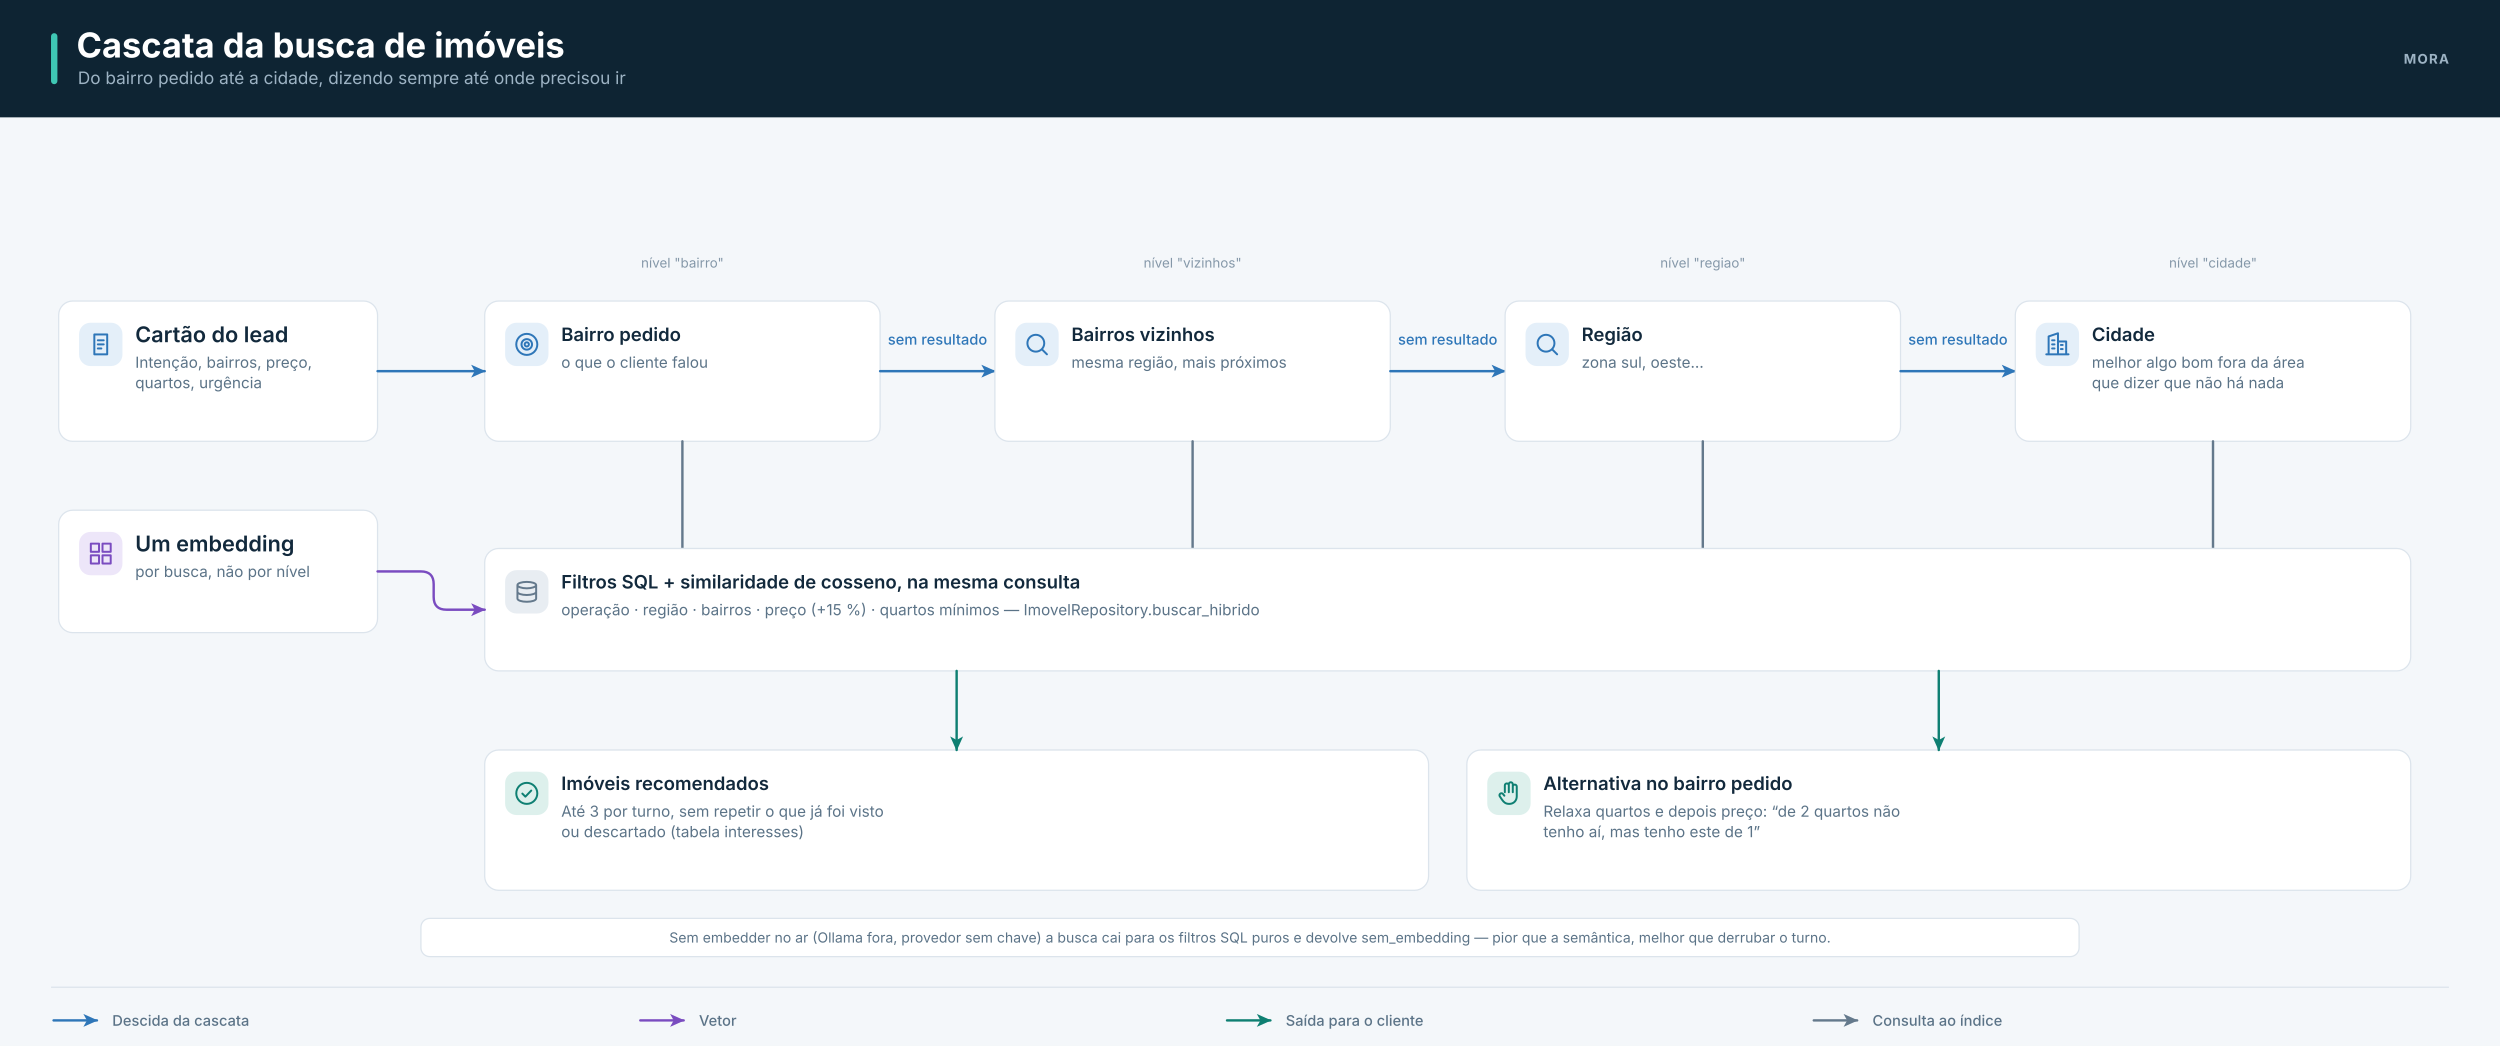
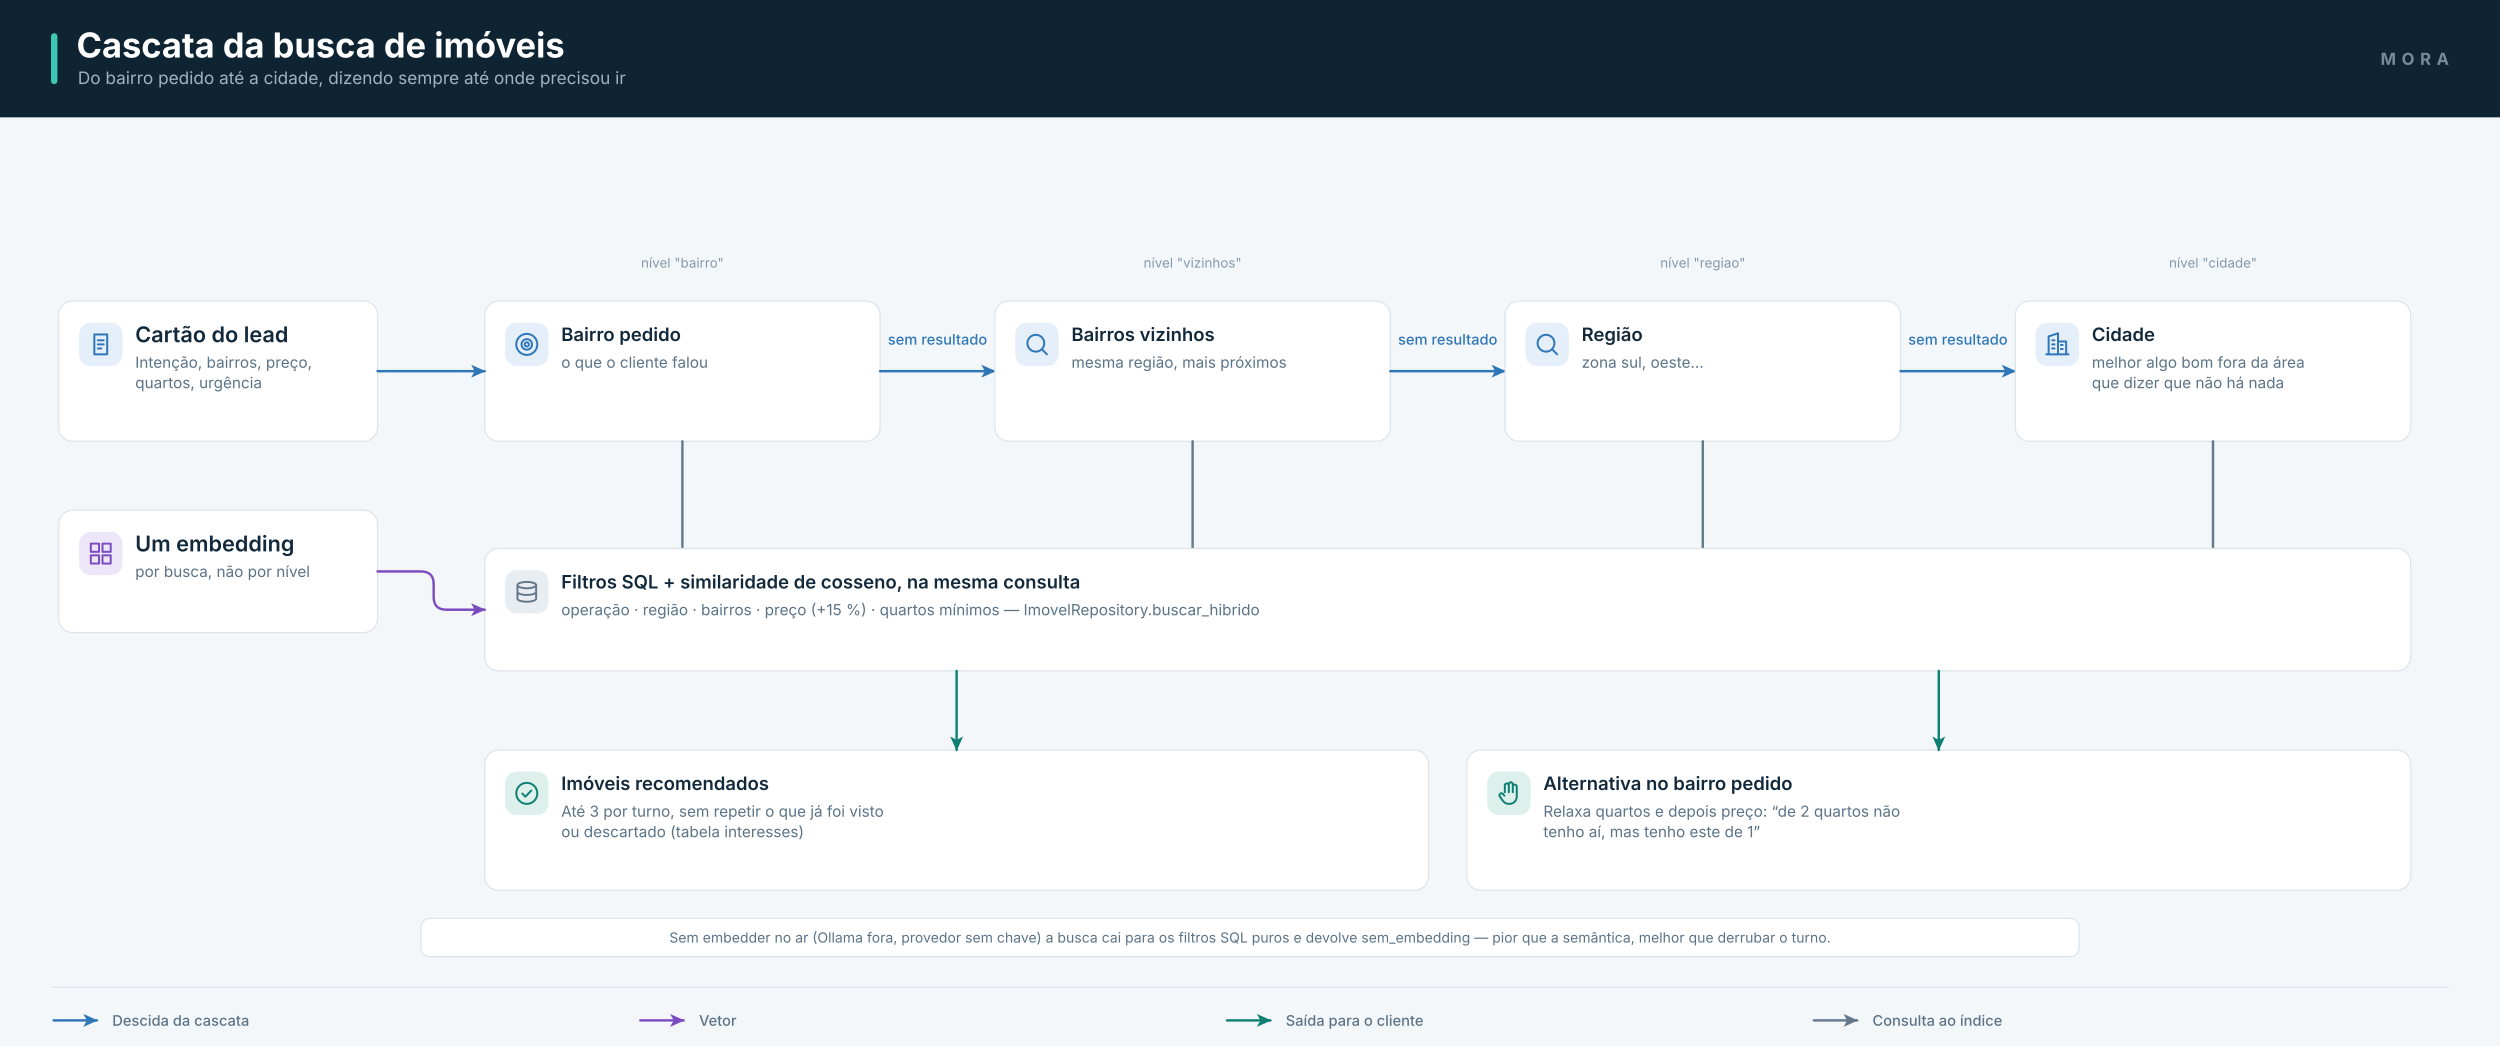
<svg xmlns="http://www.w3.org/2000/svg" viewBox="0 0 1960 820" width="1960" height="820" role="img" aria-label="A busca tenta o bairro pedido, depois os vizinhos, a região e a cidade; o nível alcançado vai para o prompt e o agente não afirma indisponibilidade fora dele.">
  <style>
  text{font-family:Inter,'Segoe UI',system-ui,-apple-system,'Helvetica Neue',Arial,sans-serif;dominant-baseline:middle}
  .t-tit{font-size:17px;font-weight:600;fill:#12293C}
  .t-tit-s{font-size:14.5px;font-weight:600;fill:#12293C}
  .t-sub{font-size:12px;font-weight:400;fill:#5B7387}
  .t-sub-s{font-size:11px;font-weight:400;fill:#5B7387}
  .t-mini{font-size:10.5px;font-weight:400;fill:#8497A8}
  .t-grp{font-size:12px;font-weight:700;fill:#2C5F84;letter-spacing:.07em}
  .t-grp-s{font-size:11px;font-weight:400;fill:#8497A8}
  .t-seta{font-size:11.5px;font-weight:500}
  .t-leg{font-size:11.5px;font-weight:500;fill:#5B7387}
  .t-rod{font-size:10px;font-weight:700;fill:#8497A8;letter-spacing:.09em}
  .t-cab{font-size:27px;font-weight:700;fill:#FFFFFF}
  .t-cab-s{font-size:13.5px;font-weight:400;fill:#9DB3C4}
-   .t-cab-r{font-size:10.5px;font-weight:700;fill:#9DB3C4;letter-spacing:.09em}
+   .t-cab-r{font-size:13px;font-weight:700;fill:#9DB3C4;letter-spacing:.34em;opacity:.72}
  .cartao{fill:#FFFFFF;stroke:#DCE4EC;stroke-width:1}
  .grupo{fill:#E9F1F8;stroke:#D5E2EE;stroke-width:1}
  .linha{stroke:#DCE4EC;stroke-width:1}
  .s-azul{stroke:#2E76B8} .f-azul{fill:#2E76B8} .x-azul{fill:#2E76B8}
  .s-verde{stroke:#0E7F72} .f-verde{fill:#0E7F72} .x-verde{fill:#0E7F72}
  .s-roxo{stroke:#7A4CC0} .f-roxo{fill:#7A4CC0} .x-roxo{fill:#7A4CC0}
  .s-cinza{stroke:#64798C} .f-cinza{fill:#64798C} .x-cinza{fill:#64798C}
  .s-ambar{stroke:#A9701A} .f-ambar{fill:#A9701A} .x-ambar{fill:#A9701A}
  .s-vermelho{stroke:#B04437} .f-vermelho{fill:#B04437} .x-vermelho{fill:#B04437}
  .s-tinta2{stroke:#5B7387} .f-tinta2{fill:#5B7387} .x-tinta2{fill:#5B7387}
  .aresta{fill:none;stroke-width:1.9;stroke-linecap:round;stroke-linejoin:round}
</style>
  <defs>
    <marker id="p-azul" viewBox="0 0 10 10" refX="8.5" refY="5" markerWidth="7" markerHeight="7" orient="auto-start-reverse">
      <path d="M0.5 1.2 9 5 0.5 8.8 2.6 5z" class="f-azul" />
    </marker>
    <marker id="p-verde" viewBox="0 0 10 10" refX="8.5" refY="5" markerWidth="7" markerHeight="7" orient="auto-start-reverse">
      <path d="M0.5 1.2 9 5 0.5 8.8 2.6 5z" class="f-verde" />
    </marker>
    <marker id="p-roxo" viewBox="0 0 10 10" refX="8.5" refY="5" markerWidth="7" markerHeight="7" orient="auto-start-reverse">
      <path d="M0.5 1.2 9 5 0.5 8.8 2.6 5z" class="f-roxo" />
    </marker>
    <marker id="p-cinza" viewBox="0 0 10 10" refX="8.5" refY="5" markerWidth="7" markerHeight="7" orient="auto-start-reverse">
      <path d="M0.5 1.2 9 5 0.5 8.8 2.6 5z" class="f-cinza" />
    </marker>
    <marker id="p-ambar" viewBox="0 0 10 10" refX="8.5" refY="5" markerWidth="7" markerHeight="7" orient="auto-start-reverse">
      <path d="M0.5 1.2 9 5 0.5 8.8 2.6 5z" class="f-ambar" />
    </marker>
    <marker id="p-vermelho" viewBox="0 0 10 10" refX="8.5" refY="5" markerWidth="7" markerHeight="7" orient="auto-start-reverse">
      <path d="M0.5 1.2 9 5 0.5 8.8 2.6 5z" class="f-vermelho" />
    </marker>
    <marker id="p-tinta2" viewBox="0 0 10 10" refX="8.5" refY="5" markerWidth="7" markerHeight="7" orient="auto-start-reverse">
      <path d="M0.5 1.2 9 5 0.5 8.8 2.6 5z" class="f-tinta2" />
    </marker>
  </defs>
  <rect width="1960" height="820" fill="#F4F7FA" />
  <rect width="1960" height="92" fill="#0E2433" />
  <rect x="40" y="26" width="5" height="40" rx="2.5" fill="#3FC7B4" />
  <text x="60" y="35.0" class="t-cab">Cascata da busca de imóveis</text>
  <text x="61" y="61.0" class="t-cab-s">Do bairro pedido até a cidade, dizendo sempre até onde precisou ir</text>
  <text x="1920" y="46.0" class="t-cab-r" text-anchor="end">MORA</text>
  <rect x="46" y="236" width="250" height="110" rx="11" class="cartao" />
  <rect x="62" y="253" width="34" height="34" rx="9" fill="#E4EFF9" />
  <g transform="translate(68.0,259.0) scale(0.9167)" fill="none" stroke="#2E76B8" stroke-width="1.7" stroke-linecap="round" stroke-linejoin="round">
    <path d="M6.5 3.5h11v17h-11zM9.5 8.5h5M9.5 12h5M9.5 15.5h3" />
  </g>
  <text x="106" y="262" class="t-tit">Cartão do lead</text>
  <text x="106" y="284" class="t-sub">Intenção, bairros, preço,</text>
  <text x="106" y="300" class="t-sub">quartos, urgência</text>
  <rect x="46" y="400" width="250" height="96" rx="11" class="cartao" />
  <rect x="62" y="417" width="34" height="34" rx="9" fill="#EDE6F9" />
  <g transform="translate(68.0,423.0) scale(0.9167)" fill="none" stroke="#7A4CC0" stroke-width="1.7" stroke-linecap="round" stroke-linejoin="round">
    <path d="M3.5 3.5h7v7h-7zM13.5 3.5h7v7h-7zM3.5 13.5h7v7h-7zM13.5 13.5h7v7h-7z" />
  </g>
  <text x="106" y="426" class="t-tit">Um embedding</text>
  <text x="106" y="448" class="t-sub">por busca, não por nível</text>
  <rect x="380" y="236" width="310" height="110" rx="11" class="cartao" />
  <rect x="396" y="253" width="34" height="34" rx="9" fill="#E4EFF9" />
  <g transform="translate(402.0,259.0) scale(0.9167)" fill="none" stroke="#2E76B8" stroke-width="1.7" stroke-linecap="round" stroke-linejoin="round">
    <path d="M12 21a9 9 0 1 0 0-18 9 9 0 0 0 0 18zM12 16.5a4.5 4.5 0 1 0 0-9 4.5 4.5 0 0 0 0 9zM12 13.8a1.8 1.8 0 1 0 0-3.6 1.8 1.8 0 0 0 0 3.6z" />
  </g>
  <text x="440" y="262" class="t-tit-s">Bairro pedido</text>
  <text x="440" y="284" class="t-sub">o que o cliente falou</text>
  <text x="535.0" y="206" class="t-mini" text-anchor="middle">nível "bairro"</text>
  <path d="M690.0 291.0 L780.0 291.0" class="aresta s-azul" marker-end="url(#p-azul)" />
  <text x="735.0" y="266" class="t-seta x-azul" text-anchor="middle">sem resultado</text>
  <path d="M535.0 346.0 L535.0 430.0" class="aresta s-cinza" />
  <rect x="780" y="236" width="310" height="110" rx="11" class="cartao" />
  <rect x="796" y="253" width="34" height="34" rx="9" fill="#E4EFF9" />
  <g transform="translate(802.0,259.0) scale(0.9167)" fill="none" stroke="#2E76B8" stroke-width="1.7" stroke-linecap="round" stroke-linejoin="round">
    <path d="M11 18.2a7.2 7.2 0 1 0 0-14.4 7.2 7.2 0 0 0 0 14.4zM16.4 16.4 20.5 20.5" />
  </g>
  <text x="840" y="262" class="t-tit-s">Bairros vizinhos</text>
  <text x="840" y="284" class="t-sub">mesma região, mais próximos</text>
  <text x="935.0" y="206" class="t-mini" text-anchor="middle">nível "vizinhos"</text>
  <path d="M1090.0 291.0 L1180.0 291.0" class="aresta s-azul" marker-end="url(#p-azul)" />
  <text x="1135.0" y="266" class="t-seta x-azul" text-anchor="middle">sem resultado</text>
  <path d="M935.0 346.0 L935.0 430.0" class="aresta s-cinza" />
  <rect x="1180" y="236" width="310" height="110" rx="11" class="cartao" />
  <rect x="1196" y="253" width="34" height="34" rx="9" fill="#E4EFF9" />
  <g transform="translate(1202.0,259.0) scale(0.9167)" fill="none" stroke="#2E76B8" stroke-width="1.7" stroke-linecap="round" stroke-linejoin="round">
    <path d="M11 18.2a7.2 7.2 0 1 0 0-14.4 7.2 7.2 0 0 0 0 14.4zM16.4 16.4 20.5 20.5" />
  </g>
  <text x="1240" y="262" class="t-tit-s">Região</text>
  <text x="1240" y="284" class="t-sub">zona sul, oeste…</text>
  <text x="1335.0" y="206" class="t-mini" text-anchor="middle">nível "regiao"</text>
  <path d="M1490.0 291.0 L1580.0 291.0" class="aresta s-azul" marker-end="url(#p-azul)" />
  <text x="1535.0" y="266" class="t-seta x-azul" text-anchor="middle">sem resultado</text>
  <path d="M1335.0 346.0 L1335.0 430.0" class="aresta s-cinza" />
  <rect x="1580" y="236" width="310" height="110" rx="11" class="cartao" />
  <rect x="1596" y="253" width="34" height="34" rx="9" fill="#E4EFF9" />
  <g transform="translate(1602.0,259.0) scale(0.9167)" fill="none" stroke="#2E76B8" stroke-width="1.7" stroke-linecap="round" stroke-linejoin="round">
    <path d="M4.5 20.5V5.2l8-2.7v18M12.5 20.5h7V9.5h-7M7.5 8.5h2M7.5 12h2M7.5 15.5h2M15 12.5h1.5M15 16h1.5M2.5 20.5h19" />
  </g>
  <text x="1640" y="262" class="t-tit-s">Cidade</text>
  <text x="1640" y="284" class="t-sub">melhor algo bom fora da área</text>
  <text x="1640" y="300" class="t-sub">que dizer que não há nada</text>
  <text x="1735.0" y="206" class="t-mini" text-anchor="middle">nível "cidade"</text>
  <path d="M1735.0 346.0 L1735.0 430.0" class="aresta s-cinza" />
  <rect x="380" y="430" width="1510" height="96" rx="11" class="cartao" />
  <rect x="396" y="447" width="34" height="34" rx="9" fill="#E8EDF2" />
  <g transform="translate(402.0,453.0) scale(0.9167)" fill="none" stroke="#64798C" stroke-width="1.7" stroke-linecap="round" stroke-linejoin="round">
    <path d="M12 3.5c4.4 0 8 1.2 8 2.7S16.4 9 12 9 4 7.7 4 6.2 7.6 3.5 12 3.5zM4 6.2v11.6c0 1.5 3.6 2.7 8 2.7s8-1.2 8-2.7V6.2M4 12c0 1.5 3.6 2.7 8 2.7s8-1.2 8-2.7" />
  </g>
  <text x="440" y="456" class="t-tit-s">Filtros SQL + similaridade de cosseno, na mesma consulta</text>
  <text x="440" y="478" class="t-sub">operação · região · bairros · preço (+15 %) · quartos mínimos — ImovelRepository.buscar_hibrido</text>
  <rect x="380" y="588" width="740" height="110" rx="11" class="cartao" />
  <rect x="396" y="605" width="34" height="34" rx="9" fill="#DDF0EC" />
  <g transform="translate(402.0,611.0) scale(0.9167)" fill="none" stroke="#0E7F72" stroke-width="1.7" stroke-linecap="round" stroke-linejoin="round">
    <path d="M12 21a9 9 0 1 0 0-18 9 9 0 0 0 0 18zM8.2 12.2l2.6 2.6 5-5.2" />
  </g>
  <text x="440" y="614" class="t-tit-s">Imóveis recomendados</text>
  <text x="440" y="636" class="t-sub">Até 3 por turno, sem repetir o que já foi visto</text>
  <text x="440" y="652" class="t-sub">ou descartado (tabela interesses)</text>
  <rect x="1150" y="588" width="740" height="110" rx="11" class="cartao" />
  <rect x="1166" y="605" width="34" height="34" rx="9" fill="#DDF0EC" />
  <g transform="translate(1172.0,611.0) scale(0.9167)" fill="none" stroke="#0E7F72" stroke-width="1.7" stroke-linecap="round" stroke-linejoin="round">
    <path d="M8.5 11V5.2a1.7 1.7 0 0 1 3.4 0V11M11.9 11V4.2a1.7 1.7 0 0 1 3.4 0V11M15.3 11V6.2a1.7 1.7 0 0 1 3.4 0v8.3c0 3.7-2.6 6.5-6.4 6.5-3.1 0-4.6-1.3-6.2-3.6l-2-3a1.7 1.7 0 0 1 2.7-2l1.3 1.6" />
  </g>
  <text x="1210" y="614" class="t-tit-s">Alternativa no bairro pedido</text>
  <text x="1210" y="636" class="t-sub">Relaxa quartos e depois preço: “de 2 quartos não</text>
  <text x="1210" y="652" class="t-sub">tenho aí, mas tenho este de 1”</text>
  <path d="M296.0 291.0 L380.0 291.0" class="aresta s-azul" marker-end="url(#p-azul)" />
  <path d="M296.0 448.0 L330.0 448.0 Q340.0 448.0 340.0 458.0 L340.0 468.0 Q340.0 478.0 350.0 478.0 L380.0 478.0" class="aresta s-roxo" marker-end="url(#p-roxo)" />
  <path d="M750.0 526.0 L750.0 588.0" class="aresta s-verde" marker-end="url(#p-verde)" />
  <path d="M1520.0 526.0 L1520.0 588.0" class="aresta s-verde" marker-end="url(#p-verde)" />
  <rect x="330.0" y="720" width="1300" height="30" rx="7" class="cartao" />
  <text x="980" y="735" class="t-sub-s" text-anchor="middle">Sem embedder no ar (Ollama fora, provedor sem chave) a busca cai para os filtros SQL puros e devolve sem_embedding — pior que a semântica, melhor que derrubar o turno.</text>
  <line x1="40" y1="774" x2="1920" y2="774" class="linha" />
  <path d="M42.0 800h34" class="aresta s-azul" marker-end="url(#p-azul)" />
  <text x="88.0" y="800" class="t-leg">Descida da cascata</text>
  <path d="M502.0 800h34" class="aresta s-roxo" marker-end="url(#p-roxo)" />
  <text x="548.0" y="800" class="t-leg">Vetor</text>
  <path d="M962.0 800h34" class="aresta s-verde" marker-end="url(#p-verde)" />
  <text x="1008.0" y="800" class="t-leg">Saída para o cliente</text>
  <path d="M1422.0 800h34" class="aresta s-cinza" marker-end="url(#p-cinza)" />
  <text x="1468.0" y="800" class="t-leg">Consulta ao índice</text>
</svg>
